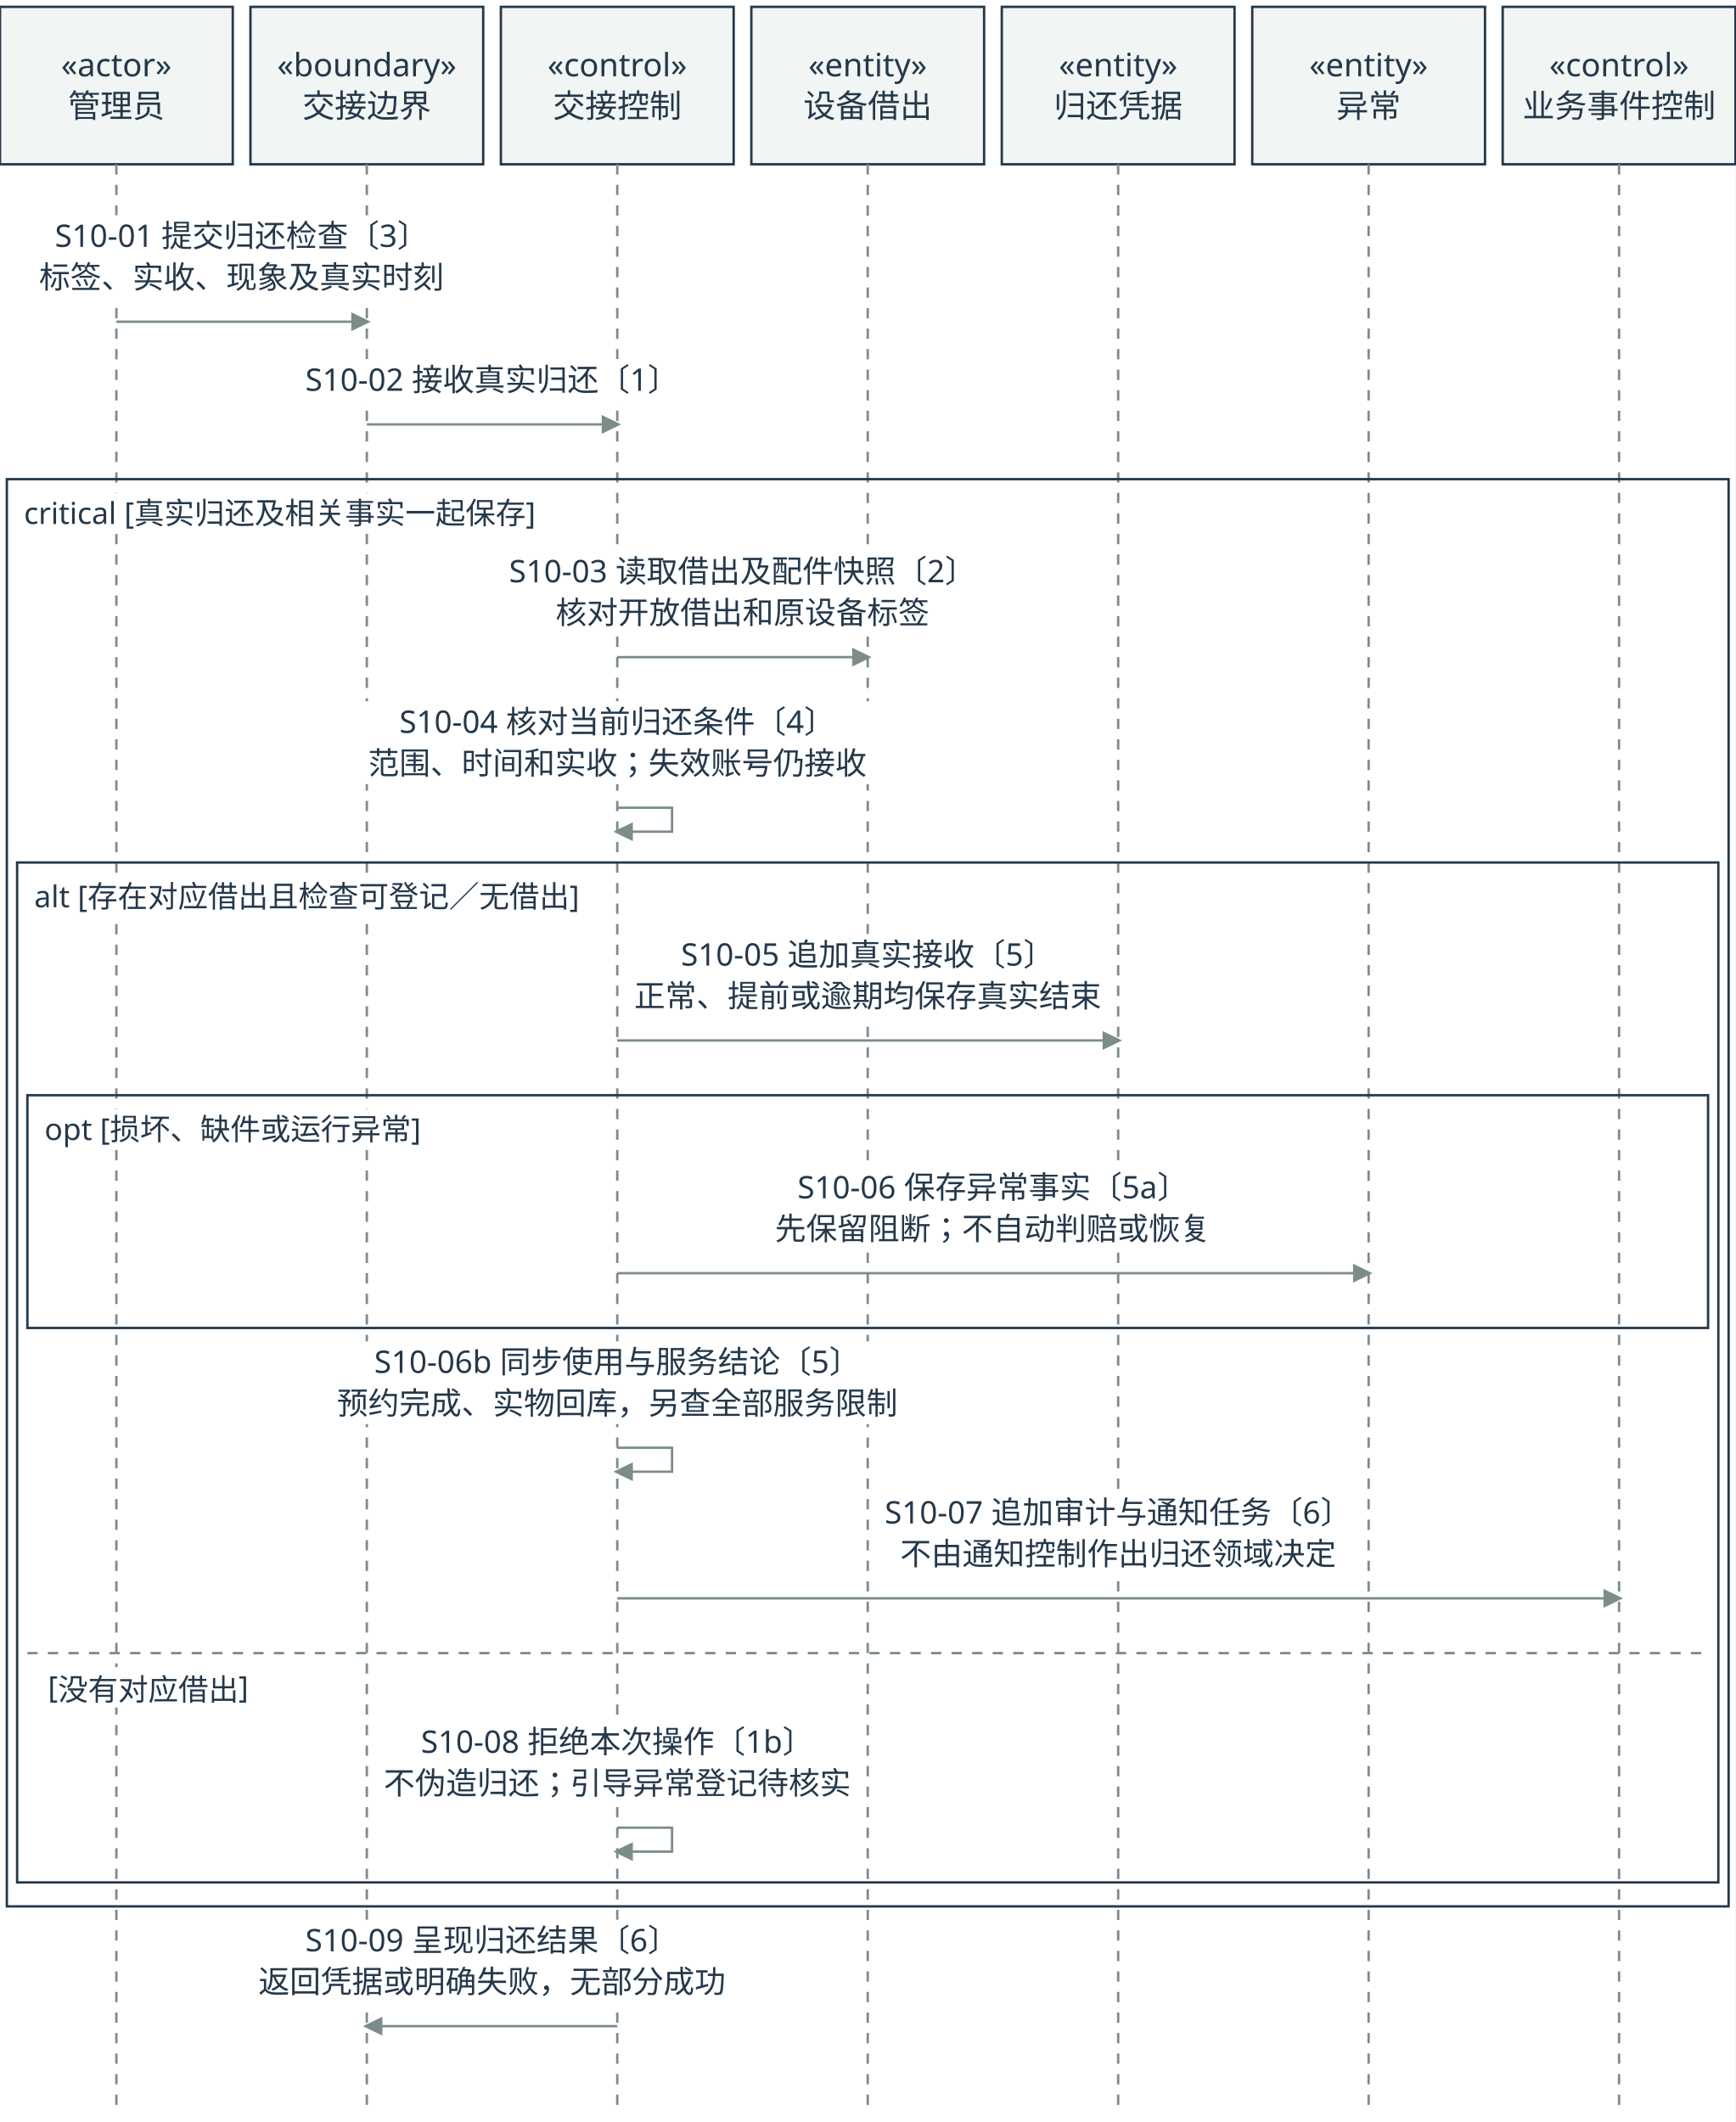
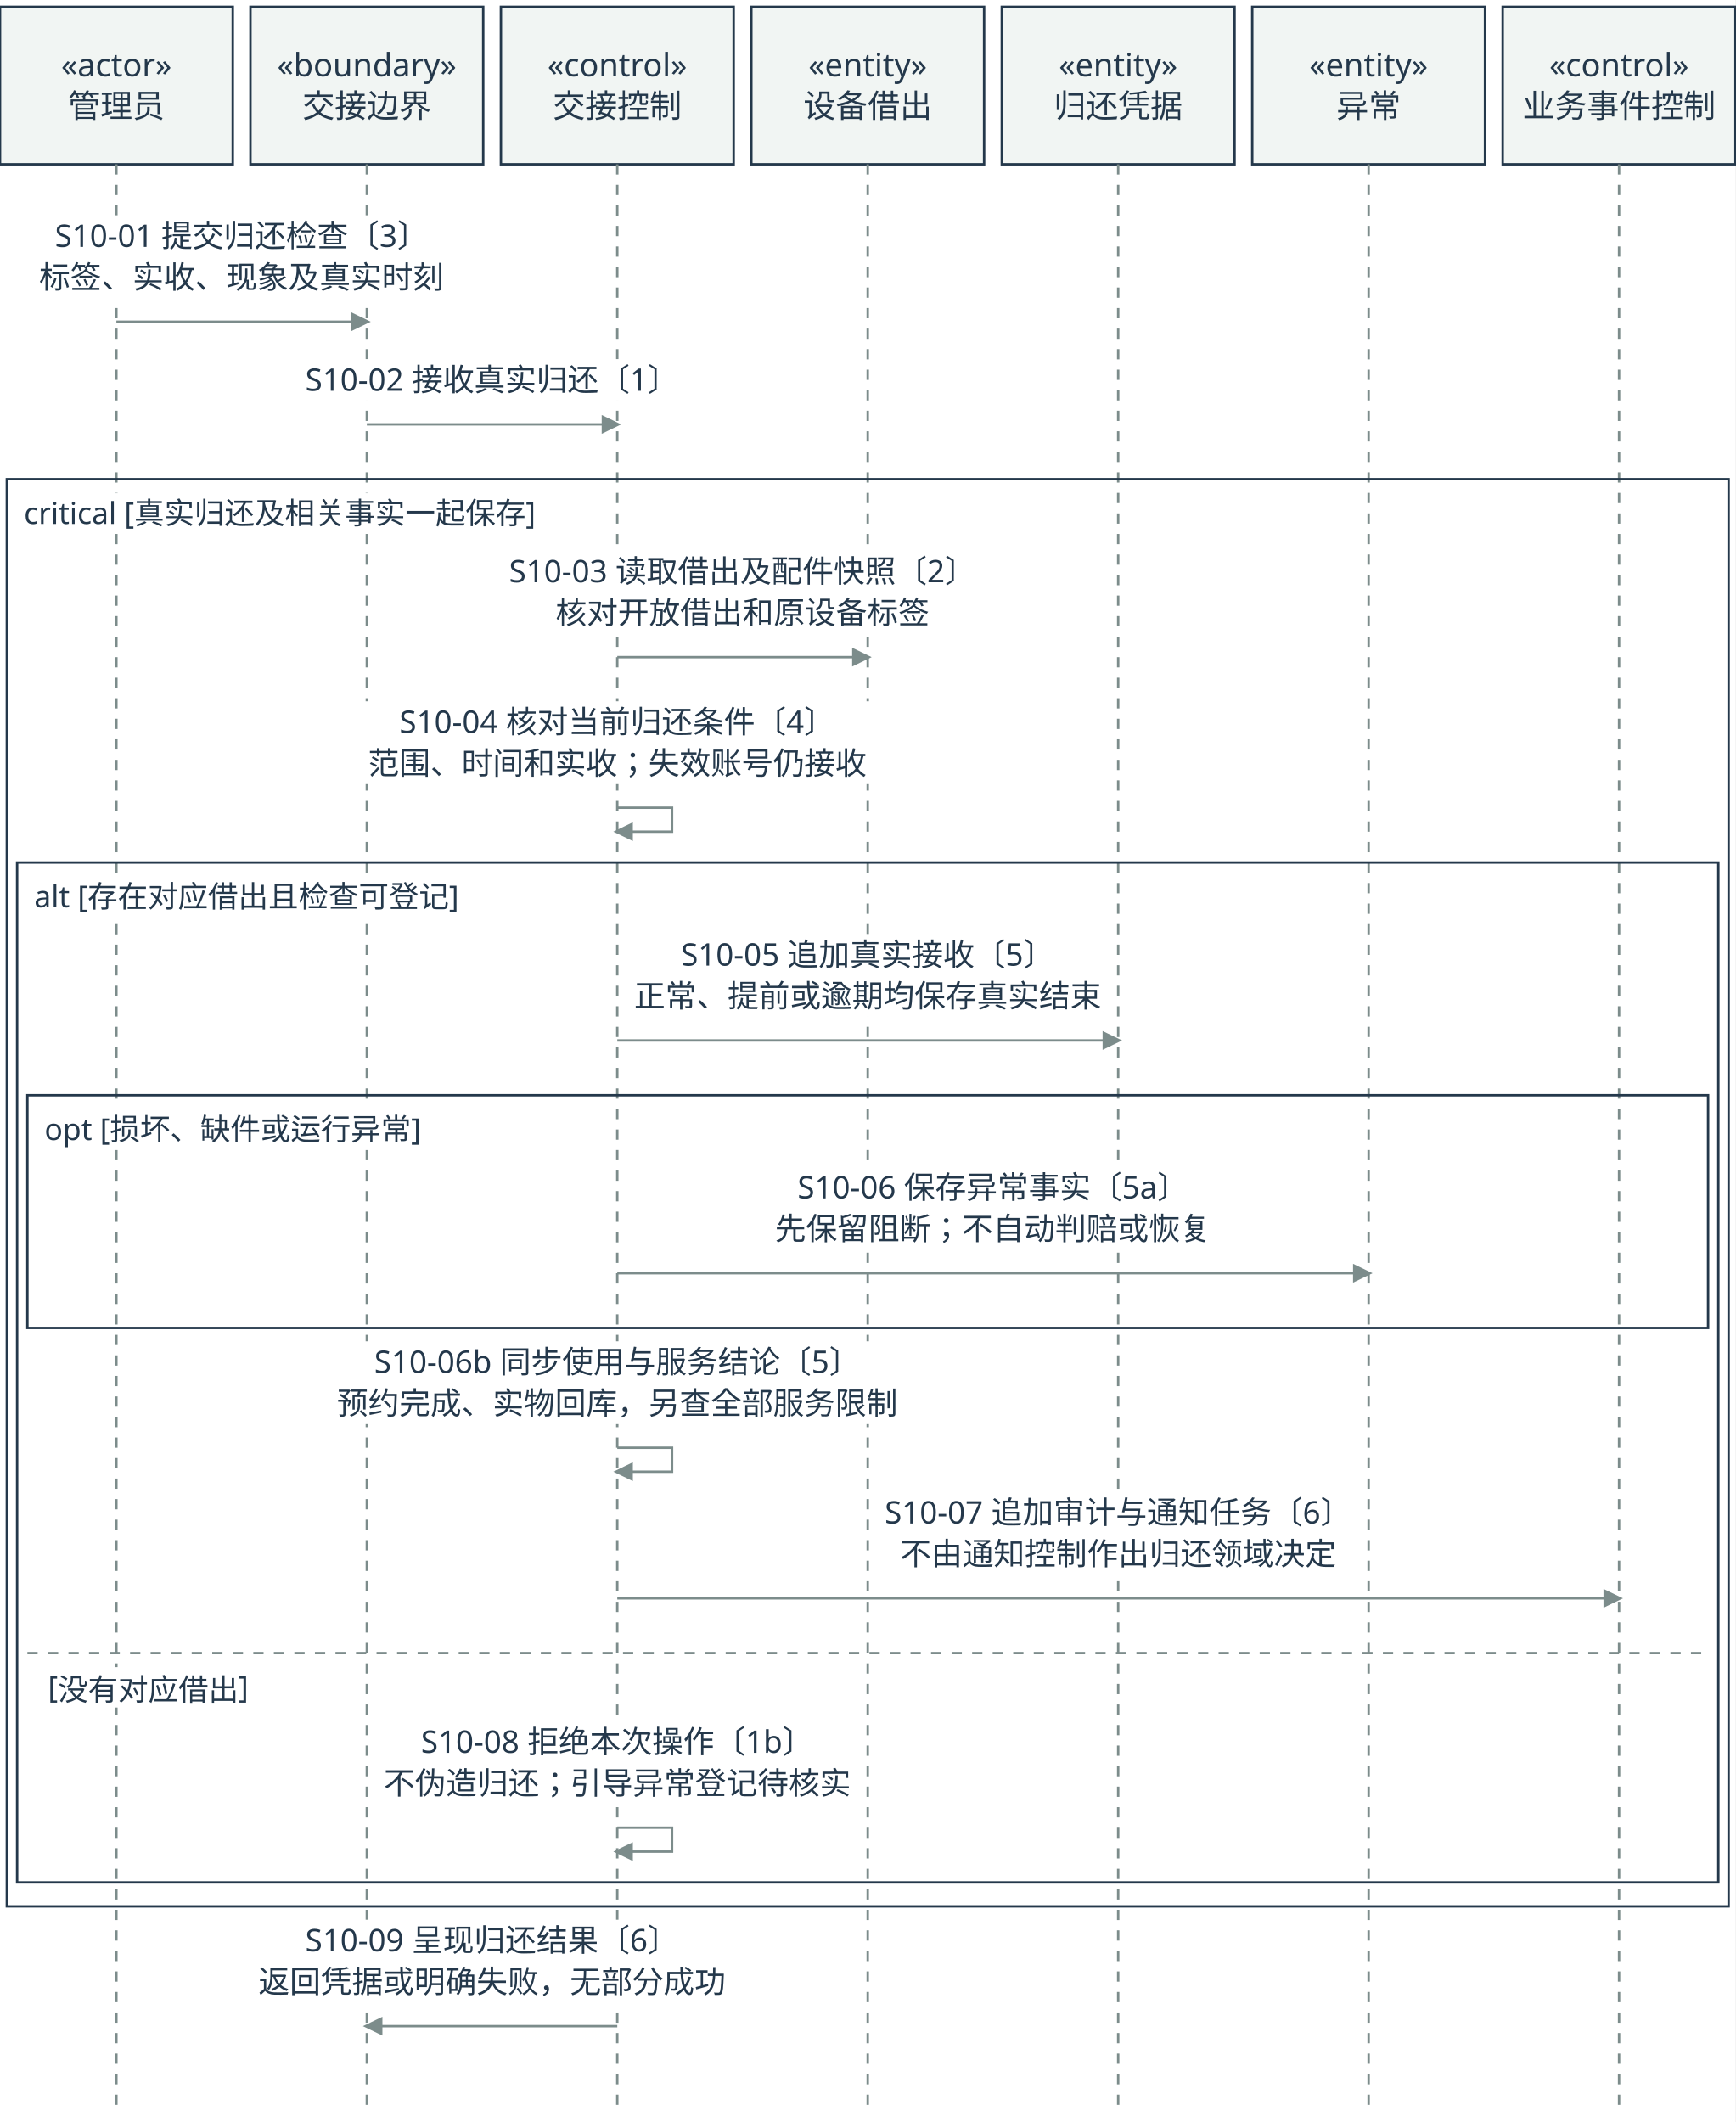
<svg xmlns="http://www.w3.org/2000/svg" width="507" height="620" viewBox="0 0 507 620">
  <rect width="100%" height="100%" fill="white" />
  <rect x="0.0" y="2" width="68" height="46" rx="0" fill="#F1F5F3" stroke="#24384B" stroke-width=".7" />
  <text x="34.0" y="22.3" font-family="Microsoft YaHei,sans-serif" font-size="9.4" text-anchor="middle" fill="#24384B">«actor»</text>
  <text x="34.0" y="34.3" font-family="Microsoft YaHei,sans-serif" font-size="9.4" text-anchor="middle" fill="#24384B">管理员</text>
  <polyline points="34.0,48 34.0,615" fill="none" stroke="#7C8C8B" stroke-width=".7" stroke-dasharray="3 3" />
  <rect x="73.167" y="2" width="68" height="46" rx="0" fill="#F1F5F3" stroke="#24384B" stroke-width=".7" />
  <text x="107.167" y="22.3" font-family="Microsoft YaHei,sans-serif" font-size="9.4" text-anchor="middle" fill="#24384B">«boundary»</text>
  <text x="107.167" y="34.3" font-family="Microsoft YaHei,sans-serif" font-size="9.4" text-anchor="middle" fill="#24384B">交接边界</text>
  <polyline points="107.167,48 107.167,615" fill="none" stroke="#7C8C8B" stroke-width=".7" stroke-dasharray="3 3" />
  <rect x="146.333" y="2" width="68" height="46" rx="0" fill="#F1F5F3" stroke="#24384B" stroke-width=".7" />
  <text x="180.333" y="22.3" font-family="Microsoft YaHei,sans-serif" font-size="9.4" text-anchor="middle" fill="#24384B">«control»</text>
  <text x="180.333" y="34.3" font-family="Microsoft YaHei,sans-serif" font-size="9.4" text-anchor="middle" fill="#24384B">交接控制</text>
  <polyline points="180.333,48 180.333,615" fill="none" stroke="#7C8C8B" stroke-width=".7" stroke-dasharray="3 3" />
  <rect x="219.5" y="2" width="68" height="46" rx="0" fill="#F1F5F3" stroke="#24384B" stroke-width=".7" />
  <text x="253.5" y="22.3" font-family="Microsoft YaHei,sans-serif" font-size="9.4" text-anchor="middle" fill="#24384B">«entity»</text>
  <text x="253.5" y="34.3" font-family="Microsoft YaHei,sans-serif" font-size="9.4" text-anchor="middle" fill="#24384B">设备借出</text>
  <polyline points="253.5,48 253.5,615" fill="none" stroke="#7C8C8B" stroke-width=".7" stroke-dasharray="3 3" />
  <rect x="292.667" y="2" width="68" height="46" rx="0" fill="#F1F5F3" stroke="#24384B" stroke-width=".7" />
  <text x="326.667" y="22.3" font-family="Microsoft YaHei,sans-serif" font-size="9.4" text-anchor="middle" fill="#24384B">«entity»</text>
  <text x="326.667" y="34.3" font-family="Microsoft YaHei,sans-serif" font-size="9.4" text-anchor="middle" fill="#24384B">归还凭据</text>
  <polyline points="326.667,48 326.667,615" fill="none" stroke="#7C8C8B" stroke-width=".7" stroke-dasharray="3 3" />
  <rect x="365.833" y="2" width="68" height="46" rx="0" fill="#F1F5F3" stroke="#24384B" stroke-width=".7" />
  <text x="399.833" y="22.3" font-family="Microsoft YaHei,sans-serif" font-size="9.4" text-anchor="middle" fill="#24384B">«entity»</text>
  <text x="399.833" y="34.3" font-family="Microsoft YaHei,sans-serif" font-size="9.4" text-anchor="middle" fill="#24384B">异常</text>
  <polyline points="399.833,48 399.833,615" fill="none" stroke="#7C8C8B" stroke-width=".7" stroke-dasharray="3 3" />
  <rect x="439.0" y="2" width="68" height="46" rx="0" fill="#F1F5F3" stroke="#24384B" stroke-width=".7" />
  <text x="473.0" y="22.3" font-family="Microsoft YaHei,sans-serif" font-size="9.4" text-anchor="middle" fill="#24384B">«control»</text>
  <text x="473.0" y="34.3" font-family="Microsoft YaHei,sans-serif" font-size="9.4" text-anchor="middle" fill="#24384B">业务事件控制</text>
  <polyline points="473.0,48 473.0,615" fill="none" stroke="#7C8C8B" stroke-width=".7" stroke-dasharray="3 3" />
  <rect x="8" y="320" width="491" height="68" rx="0" fill="none" stroke="#24384B" stroke-width=".7" />
  <rect x="13" y="324.1" width="116.0" height="11.8" fill="white" />
  <text x="13" y="333.08" font-family="Microsoft YaHei,sans-serif" font-size="8.8" text-anchor="start" fill="#24384B">opt [损坏、缺件或运行异常]</text>
  <rect x="5" y="252" width="497" height="298" rx="0" fill="none" stroke="#24384B" stroke-width=".7" />
-   <rect x="10" y="256.1" width="163.667" height="11.8" fill="white" />
-   <text x="10" y="265.08" font-family="Microsoft YaHei,sans-serif" font-size="8.8" text-anchor="start" fill="#24384B">alt [存在对应借出且检查可登记／无借出]</text>
+   <rect x="10" y="256.1" width="129.0" height="11.8" fill="white" />
+   <text x="10" y="265.08" font-family="Microsoft YaHei,sans-serif" font-size="8.8" text-anchor="start" fill="#24384B">alt [存在对应借出且检查可登记]</text>
  <rect x="2" y="140" width="503" height="417" rx="0" fill="none" stroke="#24384B" stroke-width=".7" />
  <rect x="7" y="144.1" width="154.333" height="11.8" fill="white" />
  <text x="7" y="153.08" font-family="Microsoft YaHei,sans-serif" font-size="8.8" text-anchor="start" fill="#24384B">critical [真实归还及相关事实一起保存]</text>
  <polyline points="34.0,94 107.167,94" fill="none" stroke="#7C8C8B" stroke-width=".7" />
  <polygon points="107.167,94 103.115,95.957 103.115,92.043" fill="#7C8C8B" stroke="#7C8C8B" />
  <rect x="9.083" y="62.9" width="123.0" height="24.2" fill="white" />
  <text x="70.583" y="72.135" font-family="Microsoft YaHei,sans-serif" font-size="9.1" text-anchor="middle" fill="#24384B">S10-01 提交归还检查〔3〕</text>
  <text x="70.583" y="84.235" font-family="Microsoft YaHei,sans-serif" font-size="9.1" text-anchor="middle" fill="#24384B">标签、实收、现象及真实时刻</text>
  <polyline points="107.167,124 180.333,124" fill="none" stroke="#7C8C8B" stroke-width=".7" />
  <polygon points="180.333,124 176.281,125.957 176.281,122.043" fill="#7C8C8B" stroke="#7C8C8B" />
  <rect x="85.417" y="104.95" width="116.667" height="12.1" fill="white" />
  <text x="143.75" y="114.185" font-family="Microsoft YaHei,sans-serif" font-size="9.1" text-anchor="middle" fill="#24384B">S10-02 接收真实归还〔1〕</text>
  <polyline points="180.333,192 253.5,192" fill="none" stroke="#7C8C8B" stroke-width=".7" />
  <polygon points="253.5,192 249.448,193.957 249.448,190.043" fill="#7C8C8B" stroke="#7C8C8B" />
  <rect x="145.083" y="160.9" width="143.667" height="24.2" fill="white" />
  <text x="216.917" y="170.135" font-family="Microsoft YaHei,sans-serif" font-size="9.1" text-anchor="middle" fill="#24384B">S10-03 读取借出及配件快照〔2〕</text>
  <text x="216.917" y="182.235" font-family="Microsoft YaHei,sans-serif" font-size="9.1" text-anchor="middle" fill="#24384B">核对开放借出和原设备标签</text>
  <polyline points="180.333,236 196.333,236 196.333,243 180.333,243" fill="none" stroke="#7C8C8B" stroke-width=".7" />
  <polygon points="180.333,243 184.385,241.043 184.385,244.957" fill="#7C8C8B" stroke="#7C8C8B" />
  <rect x="105.333" y="204.9" width="150.0" height="24.2" fill="white" />
  <text x="180.333" y="214.135" font-family="Microsoft YaHei,sans-serif" font-size="9.1" text-anchor="middle" fill="#24384B">S10-04 核对当前归还条件〔4〕</text>
  <text x="180.333" y="226.235" font-family="Microsoft YaHei,sans-serif" font-size="9.1" text-anchor="middle" fill="#24384B">范围、时间和实收；失效账号仍接收</text>
  <polyline points="180.333,304 326.667,304" fill="none" stroke="#7C8C8B" stroke-width=".7" />
  <polygon points="326.667,304 322.615,305.957 322.615,302.043" fill="#7C8C8B" stroke="#7C8C8B" />
  <rect x="183.0" y="272.9" width="141.0" height="24.2" fill="white" />
  <text x="253.5" y="282.135" font-family="Microsoft YaHei,sans-serif" font-size="9.1" text-anchor="middle" fill="#24384B">S10-05 追加真实接收〔5〕</text>
  <text x="253.5" y="294.235" font-family="Microsoft YaHei,sans-serif" font-size="9.1" text-anchor="middle" fill="#24384B">正常、提前或逾期均保存真实结束</text>
  <polyline points="180.333,372 399.833,372" fill="none" stroke="#7C8C8B" stroke-width=".7" />
  <polygon points="399.833,372 395.781,373.957 395.781,370.043" fill="#7C8C8B" stroke="#7C8C8B" />
  <rect x="224.083" y="340.9" width="132.0" height="24.2" fill="white" />
  <text x="290.083" y="350.135" font-family="Microsoft YaHei,sans-serif" font-size="9.1" text-anchor="middle" fill="#24384B">S10-06 保存异常事实〔5a〕</text>
  <text x="290.083" y="362.235" font-family="Microsoft YaHei,sans-serif" font-size="9.1" text-anchor="middle" fill="#24384B">先保留阻断；不自动判赔或恢复</text>
  <polyline points="180.333,423 196.333,423 196.333,430 180.333,430" fill="none" stroke="#7C8C8B" stroke-width=".7" />
  <polygon points="180.333,430 184.385,428.043 184.385,431.957" fill="#7C8C8B" stroke="#7C8C8B" />
  <rect x="96.333" y="391.9" width="168.0" height="24.2" fill="white" />
  <text x="180.333" y="401.135" font-family="Microsoft YaHei,sans-serif" font-size="9.1" text-anchor="middle" fill="#24384B">S10-06b 同步使用与服务结论〔5〕</text>
  <text x="180.333" y="413.235" font-family="Microsoft YaHei,sans-serif" font-size="9.1" text-anchor="middle" fill="#24384B">预约完成、实物回库，另查全部服务限制</text>
  <polyline points="180.333,467 473.0,467" fill="none" stroke="#7C8C8B" stroke-width=".7" />
  <polygon points="473.0,467 468.948,468.957 468.948,465.043" fill="#7C8C8B" stroke="#7C8C8B" />
  <rect x="254.833" y="435.9" width="143.667" height="24.2" fill="white" />
  <text x="326.667" y="445.135" font-family="Microsoft YaHei,sans-serif" font-size="9.1" text-anchor="middle" fill="#24384B">S10-07 追加审计与通知任务〔6〕</text>
  <text x="326.667" y="457.235" font-family="Microsoft YaHei,sans-serif" font-size="9.1" text-anchor="middle" fill="#24384B">不由通知控制作出归还领域决定</text>
  <polyline points="8,483 499,483" fill="none" stroke="#7C8C8B" stroke-width=".7" stroke-dasharray="3 3" />
  <rect x="14" y="487.1" width="64.0" height="11.8" fill="white" />
  <text x="14" y="496.08" font-family="Microsoft YaHei,sans-serif" font-size="8.8" text-anchor="start" fill="#24384B">[没有对应借出]</text>
  <polyline points="180.333,534 196.333,534 196.333,541 180.333,541" fill="none" stroke="#7C8C8B" stroke-width=".7" />
  <polygon points="180.333,541 184.385,539.043 184.385,542.957" fill="#7C8C8B" stroke="#7C8C8B" />
  <rect x="109.833" y="502.9" width="141.0" height="24.2" fill="white" />
  <text x="180.333" y="512.135" font-family="Microsoft YaHei,sans-serif" font-size="9.1" text-anchor="middle" fill="#24384B">S10-08 拒绝本次操作〔1b〕</text>
  <text x="180.333" y="524.235" font-family="Microsoft YaHei,sans-serif" font-size="9.1" text-anchor="middle" fill="#24384B">不伪造归还；引导异常登记待核实</text>
  <polyline points="180.333,592 107.167,592" fill="none" stroke="#7C8C8B" stroke-width=".7" />
  <polygon points="107.167,592 111.219,590.043 111.219,593.957" fill="#7C8C8B" stroke="#7C8C8B" />
  <rect x="73.25" y="560.9" width="141.0" height="24.2" fill="white" />
  <text x="143.75" y="570.135" font-family="Microsoft YaHei,sans-serif" font-size="9.1" text-anchor="middle" fill="#24384B">S10-09 呈现归还结果〔6〕</text>
  <text x="143.75" y="582.235" font-family="Microsoft YaHei,sans-serif" font-size="9.1" text-anchor="middle" fill="#24384B">返回凭据或明确失败，无部分成功</text>
</svg>
